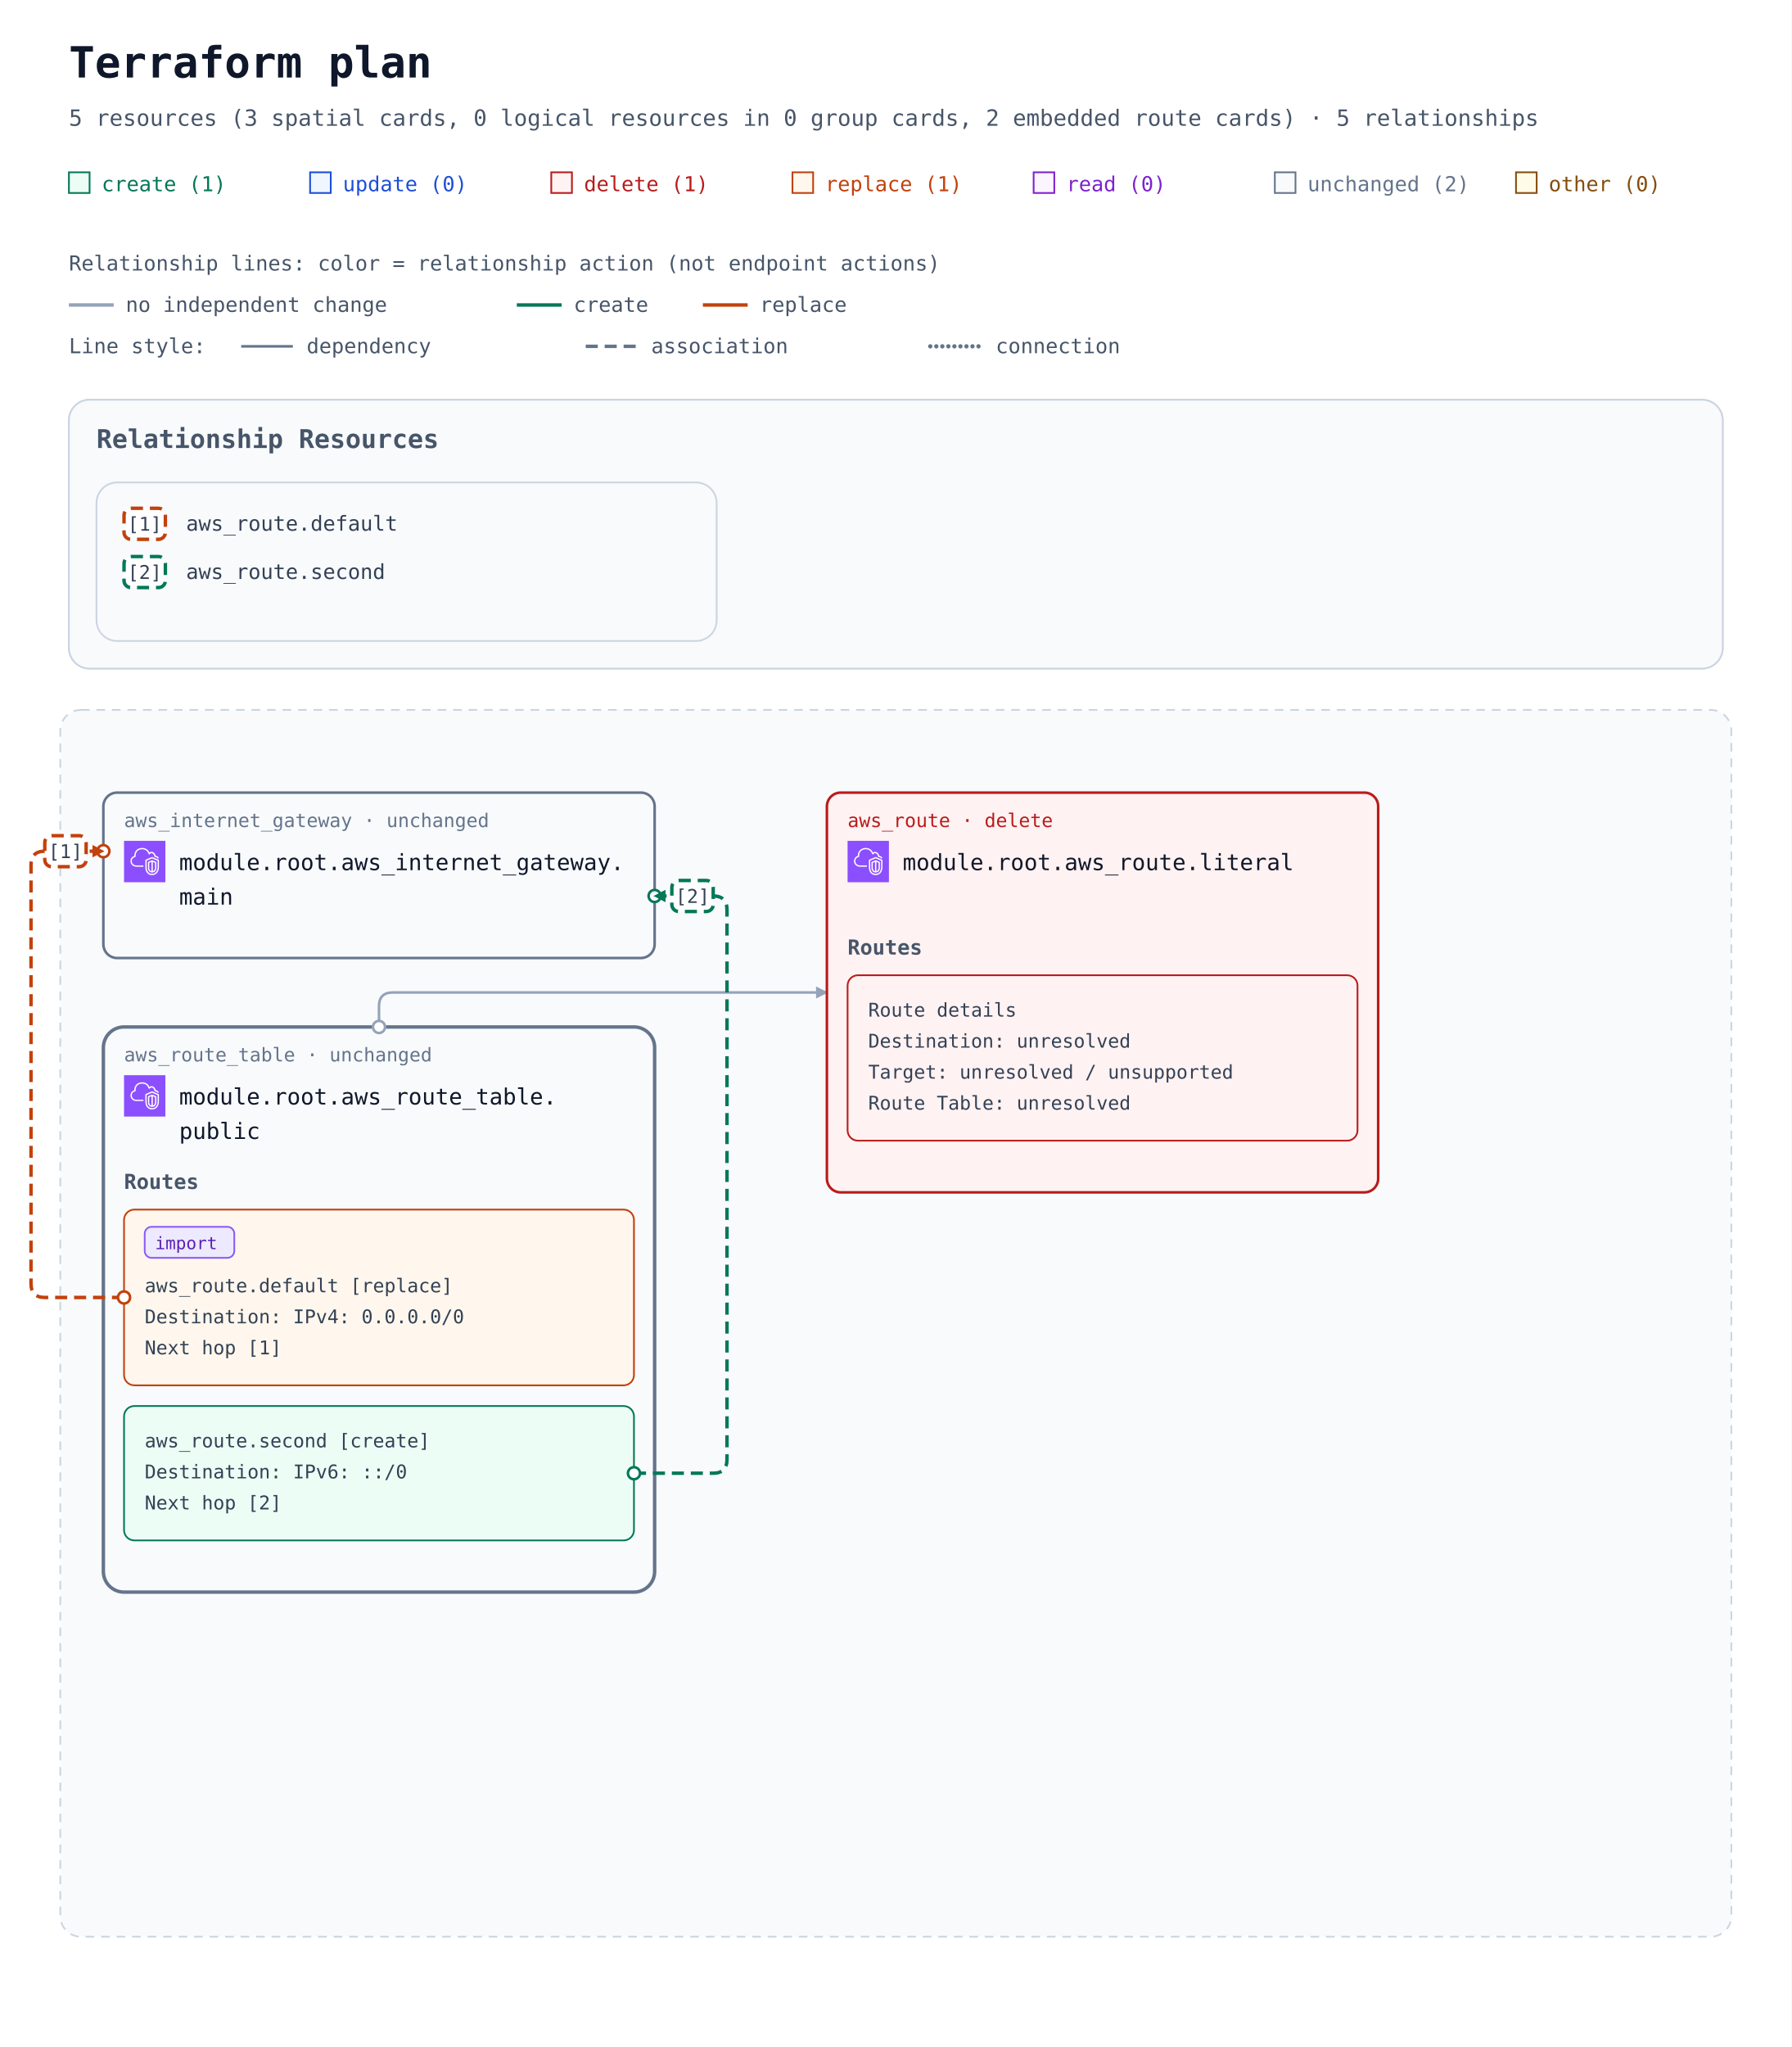
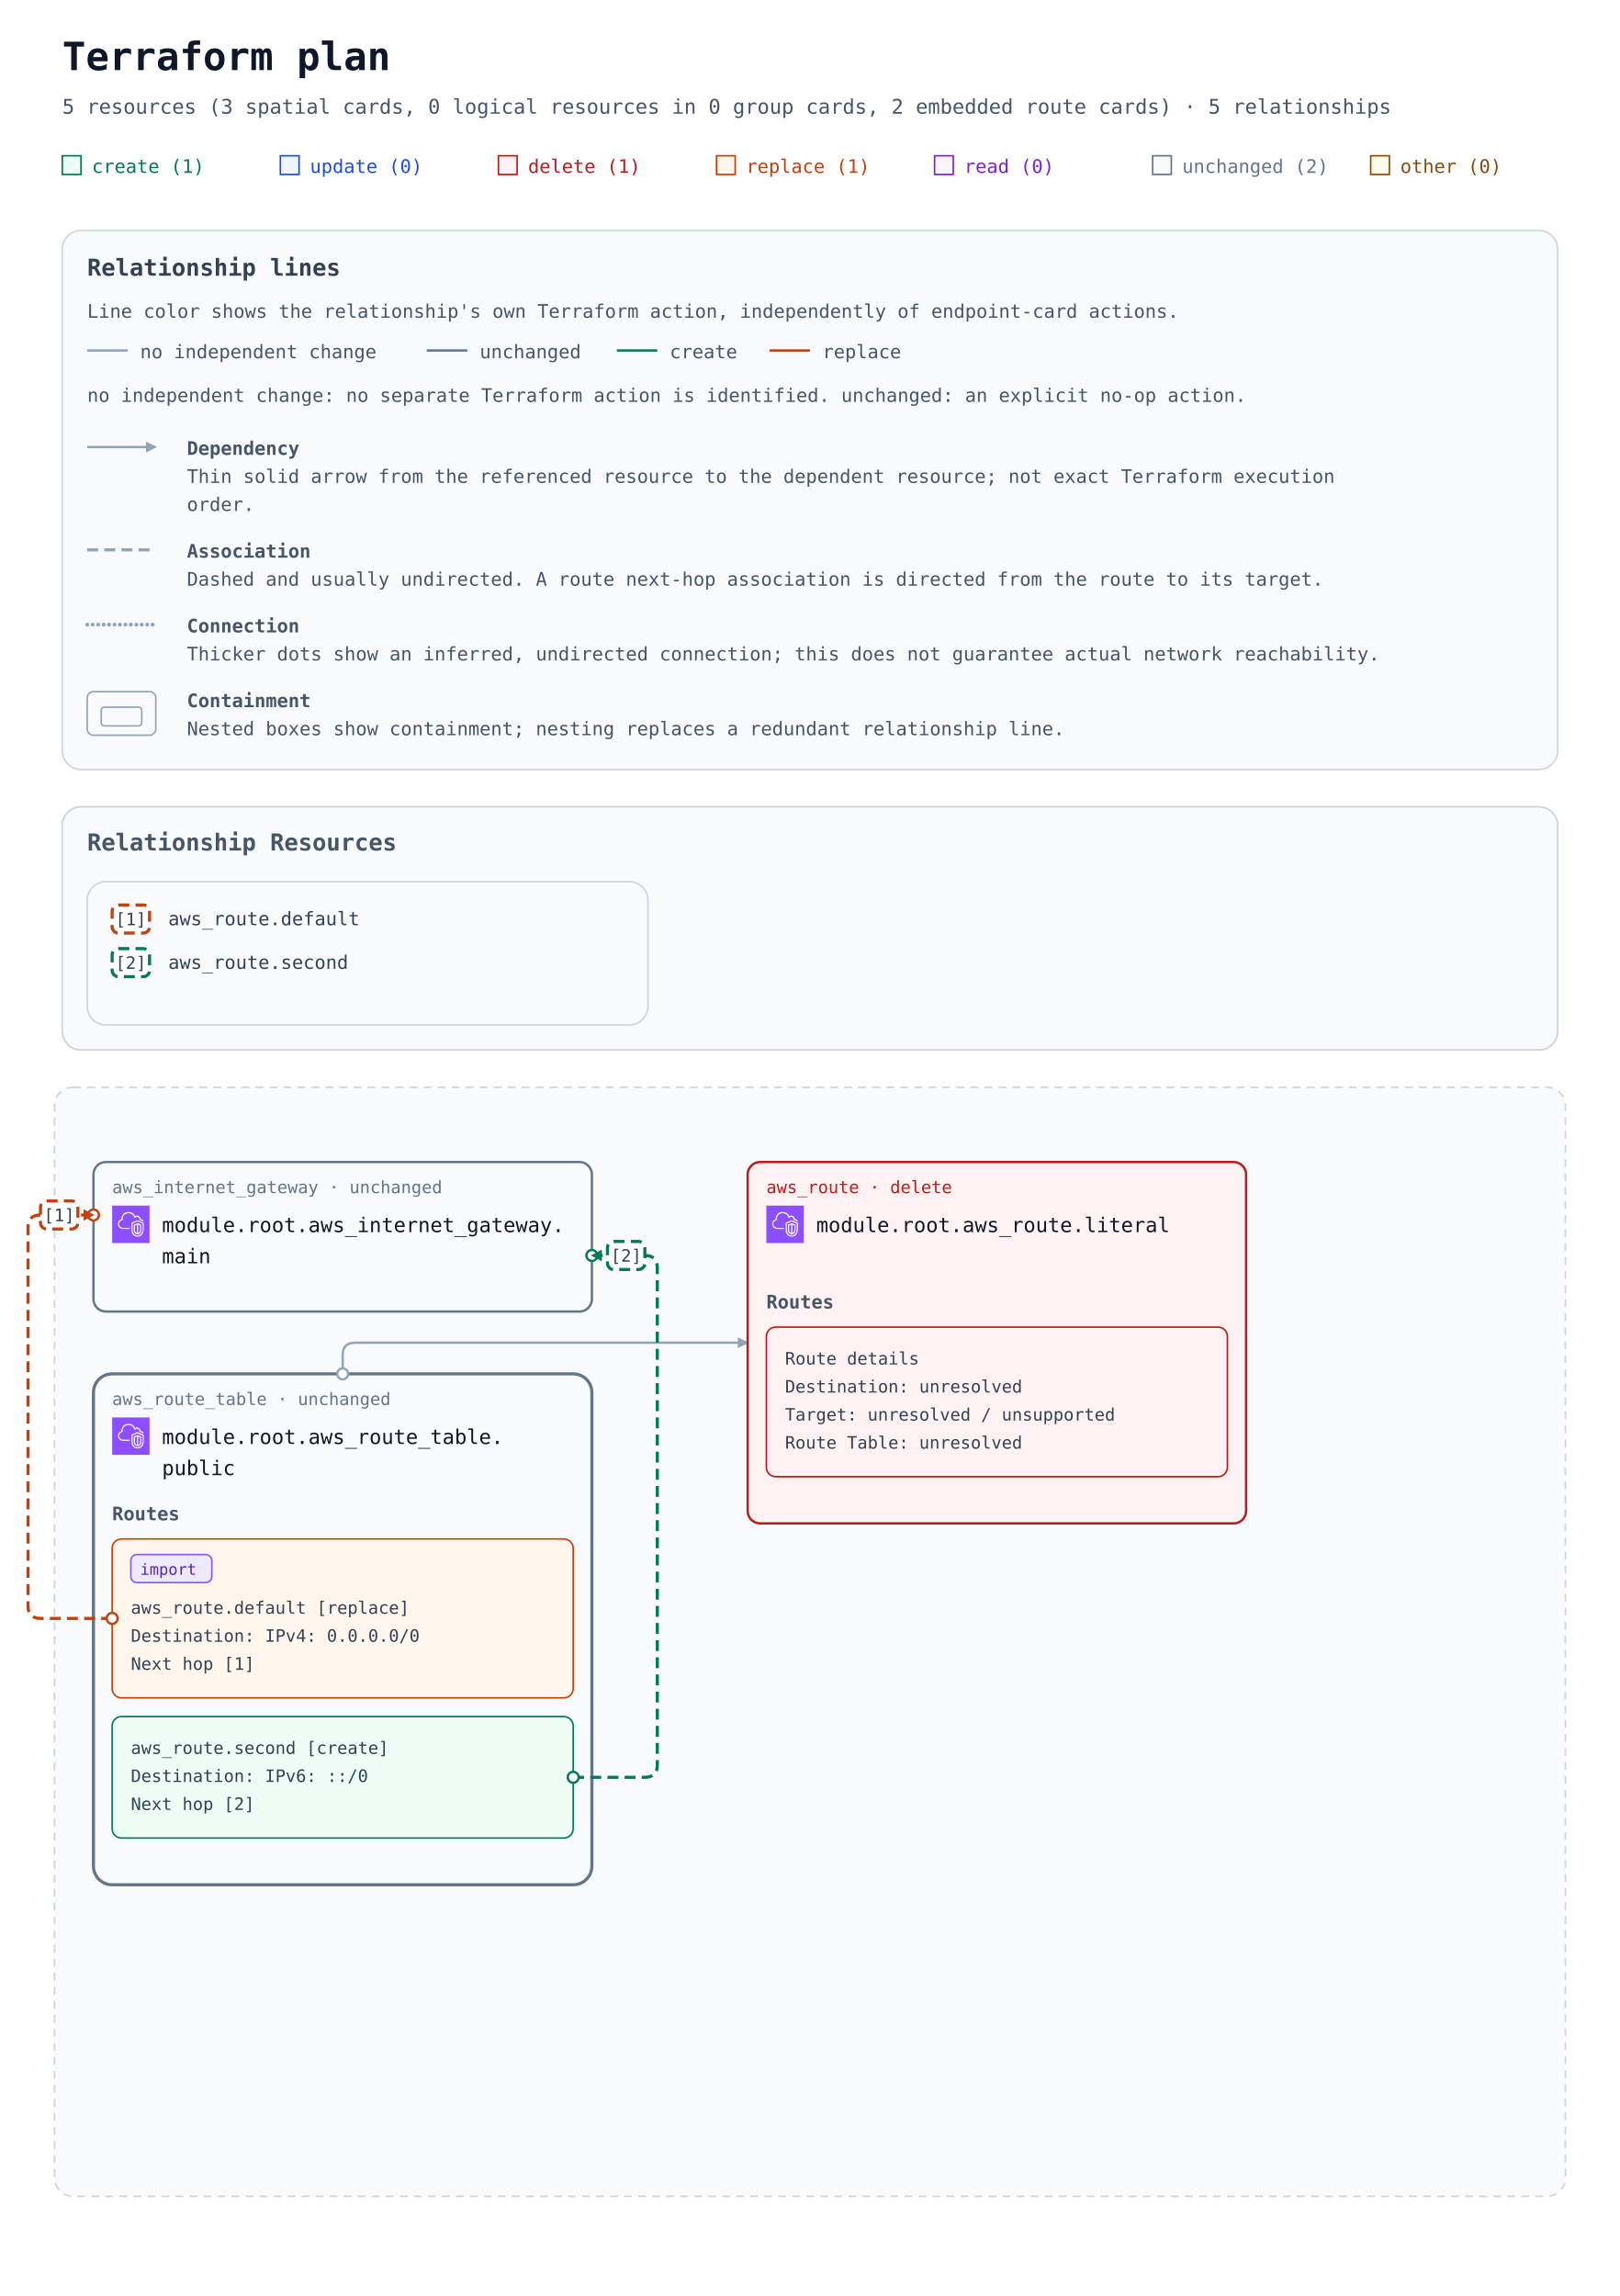
- <svg xmlns="http://www.w3.org/2000/svg" width="1040" height="1188" viewBox="0 0 1040 1188" role="img" aria-labelledby="title description">
+ <svg xmlns="http://www.w3.org/2000/svg" width="1040" height="1474" viewBox="0 0 1040 1474" role="img" aria-labelledby="title description">
  <defs>
    <marker id="arrow" viewBox="0 0 10 10" refX="9" refY="5" markerWidth="7" markerHeight="7" markerUnits="userSpaceOnUse" orient="auto-start-reverse">
      <path d="M 0 0 L 10 5 L 0 10 z" fill="#94a3b8" />
    </marker>
    <marker id="arrow-create" viewBox="0 0 10 10" refX="9" refY="5" markerWidth="7" markerHeight="7" markerUnits="userSpaceOnUse" orient="auto-start-reverse">
      <path d="M 0 0 L 10 5 L 0 10 z" fill="#047857" />
    </marker>
    <marker id="arrow-replace" viewBox="0 0 10 10" refX="9" refY="5" markerWidth="7" markerHeight="7" markerUnits="userSpaceOnUse" orient="auto-start-reverse">
      <path d="M 0 0 L 10 5 L 0 10 z" fill="#c2410c" />
    </marker>
    <symbol id="planorama-icon-aws-vpc" viewBox="0 0 64 64">
      <g>
        <g id="planorama-icon-aws-vpc-local-49636f6e2d4172636869746563747572652f34382f417263685f416d617a6f6e2d5669727475616c2d507269766174652d436c6f75645f3438" stroke="none" stroke-width="1" fill="none" fill-rule="evenodd">
          <g id="planorama-icon-aws-vpc-local-49636f6e2d4172636869746563747572652d42472f34382f4e6574776f726b696e672d436f6e74656e742d44656c6976657279" fill="#8C4FFF">
            <rect id="planorama-icon-aws-vpc-local-52656374616e676c65" x="0" y="0" width="64" height="64" />
          </g>
          <path d="M48,33.977 L44.499,32.508 L44.499,46.878 C47.906,46.147 47.998,42.181 48,41.995 L48,33.977 Z M42.499,46.923 L42.499,32.508 L39,33.977 L39,42.004 C39.008,42.466 39.183,46.339 42.499,46.923 L42.499,46.923 Z M43.112,30.082 C43.358,29.977 43.638,29.978 43.886,30.081 L49.387,32.39 C49.759,32.546 50,32.909 50,33.312 L50,42.004 C49.978,44.431 48.562,49.004 43.37,49.004 C38.393,49.004 37.026,44.432 37,42.015 L37,33.312 C37,32.909 37.241,32.546 37.613,32.39 L43.112,30.082 Z M52,30.792 L43.492,27.092 L35,30.668 L35,41.025 C34.999,41.09 34.963,46.009 37.807,48.894 C39.187,50.294 41.059,51.004 43.37,51.004 C51.808,51.004 51.996,41.425 52,41.018 L52,30.792 Z M54,30.136 L54,41.025 C53.973,45.173 51.716,53.004 43.37,53.004 C40.498,53.004 38.145,52.09 36.373,50.288 C32.941,46.797 32.996,41.243 33,41.008 L33,30.004 C33,29.602 33.241,29.238 33.612,29.082 L43.111,25.082 C43.363,24.976 43.647,24.978 43.897,25.087 L53.398,29.219 C53.764,29.378 54,29.738 54,30.136 L54,30.136 Z M19,38.004 L30,38.004 L30,40.004 L19,40.004 C14.216,40.004 10.271,36.483 10.02,31.988 C10.002,31.813 10,31.599 10,31.385 C10,26.086 13.654,24.038 15.919,23.278 C15.902,23.063 15.891,22.843 15.891,22.626 C15.891,18.039 18.658,13.701 22.621,12.079 C27.58,10.049 33.235,10.937 36.695,14.285 C37.718,15.282 38.604,16.596 39.343,18.206 C40.299,17.422 41.392,17.004 42.523,17.004 C45.234,17.004 48.281,19.296 48.9,23.062 C51.069,23.344 52.936,24.639 53.896,26.582 L52.104,27.469 C51.34,25.925 49.806,25.004 48,25.004 C47.471,25.004 47.033,24.591 47.002,24.063 C46.807,20.762 44.275,19.004 42.523,19.004 C41.55,19.004 40.582,19.574 39.797,20.608 C39.575,20.899 39.215,21.048 38.852,20.993 C38.49,20.938 38.187,20.691 38.062,20.348 C37.327,18.346 36.398,16.789 35.302,15.72 C32.406,12.917 27.615,12.196 23.379,13.93 C19.775,15.405 17.891,19.421 17.891,22.626 C17.891,23.026 17.947,23.503 17.993,23.886 C18.053,24.386 17.73,24.853 17.24,24.975 C15.283,25.459 12,26.937 12,31.385 C12,31.535 11.998,31.685 12.013,31.836 C12.209,35.312 15.276,38.004 19,38.004 L19,38.004 Z" id="planorama-icon-aws-vpc-local-416d617a6f6e2d5669727475616c2d507269766174652d436c6f75645f49636f6e5f34385f5371756964" fill="#FFFFFF" />
        </g>
      </g>
    </symbol>
  </defs>
  <rect width="100%" height="100%" fill="#ffffff" />
  <g font-family="ui-monospace, SFMono-Regular, Consolas, monospace">
    <text x="40" y="45" font-size="25" font-weight="700" fill="#0f172a">Terraform plan</text>
    <text x="40" y="73" font-size="13" fill="#475569">5 resources (3 spatial cards, 0 logical resources in 0 group cards, 2 embedded route cards) · 5 relationships</text>
    <rect x="40" y="100" width="12" height="12" fill="#ecfdf5" stroke="#047857" />
    <text x="59" y="111" font-size="12" fill="#047857">create (1)</text>
    <rect x="180" y="100" width="12" height="12" fill="#eff6ff" stroke="#1d4ed8" />
    <text x="199" y="111" font-size="12" fill="#1d4ed8">update (0)</text>
    <rect x="320" y="100" width="12" height="12" fill="#fef2f2" stroke="#b91c1c" />
    <text x="339" y="111" font-size="12" fill="#b91c1c">delete (1)</text>
    <rect x="460" y="100" width="12" height="12" fill="#fff7ed" stroke="#c2410c" />
    <text x="479" y="111" font-size="12" fill="#c2410c">replace (1)</text>
    <rect x="600" y="100" width="12" height="12" fill="#faf5ff" stroke="#7e22ce" />
    <text x="619" y="111" font-size="12" fill="#7e22ce">read (0)</text>
    <rect x="740" y="100" width="12" height="12" fill="#f8fafc" stroke="#64748b" />
    <text x="759" y="111" font-size="12" fill="#64748b">unchanged (2)</text>
    <rect x="880" y="100" width="12" height="12" fill="#fefce8" stroke="#854d0e" />
    <text x="899" y="111" font-size="12" fill="#854d0e">other (0)</text>
-     <g id="relationship-legend" font-size="12" fill="#475569">
-       <text x="40" y="157">Relationship lines: color = relationship action (not endpoint actions)</text>
-       <path d="M 40 177 H 66" stroke="#94a3b8" stroke-width="2" />
-       <text x="73" y="181">no independent change</text>
-       <path d="M 300 177 H 326" stroke="#047857" stroke-width="2" />
-       <text x="333" y="181">create</text>
-       <path d="M 408 177 H 434" stroke="#c2410c" stroke-width="2" />
-       <text x="441" y="181">replace</text>
-       <text x="40" y="205">Line style:</text>
-       <path d="M 140 201 H 170" stroke="#64748b" stroke-width="1.5" />
-       <text x="178" y="205">dependency</text>
-       <path d="M 340 201 H 370" stroke="#64748b" stroke-width="2" stroke-dasharray="7 4" />
-       <text x="378" y="205">association</text>
-       <path d="M 540 201 H 570" stroke="#64748b" stroke-width="2.5" stroke-dasharray="0 3.5" stroke-linecap="round" />
-       <text x="578" y="205">connection</text>
+     <g id="relationship-legend" font-size="12" fill="#475569" transform="translate(40 148)">
+       <rect width="960" height="346" rx="12" fill="#f8fafc" stroke="#cbd5e1" />
+       <text x="16" y="29" font-size="15" font-weight="700" fill="#334155">Relationship lines</text>
+       <text x="16" y="56">Line color shows the relationship's own Terraform action, independently of endpoint-card actions.</text>
+       <path data-legend-action="none" d="M 16 77 H 42" fill="none" stroke="#94a3b8" stroke-width="1.5" />
+       <text x="50" y="82">no independent change</text>
+       <path data-legend-action="unchanged" d="M 234 77 H 260" fill="none" stroke="#64748b" stroke-width="1.5" />
+       <text x="268" y="82">unchanged</text>
+       <path data-legend-action="create" d="M 356 77 H 382" fill="none" stroke="#047857" stroke-width="1.5" />
+       <text x="390" y="82">create</text>
+       <path data-legend-action="replace" d="M 454 77 H 480" fill="none" stroke="#c2410c" stroke-width="1.5" />
+       <text x="488" y="82">replace</text>
+       <text x="16" y="110">no independent change: no separate Terraform action is identified. unchanged: an explicit no-op action.</text>
+       <path data-legend-kind="dependency" data-directionality="directed" d="M 16 139 H 60" fill="none" stroke="#94a3b8" stroke-width="1.5" marker-end="url(#arrow)" />
+       <text x="80" y="144" font-weight="700">Dependency</text>
+       <text x="80" y="162">Thin solid arrow from the referenced resource to the dependent resource; not exact Terraform execution</text>
+       <text x="80" y="180">order.</text>
+       <path data-legend-kind="association" data-directionality="undirected" d="M 16 205 H 60" fill="none" stroke="#94a3b8" stroke-width="2" stroke-dasharray="7 4" />
+       <text x="80" y="210" font-weight="700">Association</text>
+       <text x="80" y="228">Dashed and usually undirected. A route next-hop association is directed from the route to its target.</text>
+       <path data-legend-kind="connection" data-directionality="undirected" d="M 16 253 H 60" fill="none" stroke="#94a3b8" stroke-width="2.5" stroke-dasharray="0 3.5" stroke-linecap="round" />
+       <text x="80" y="258" font-weight="700">Connection</text>
+       <text x="80" y="276">Thicker dots show an inferred, undirected connection; this does not guarantee actual network reachability.</text>
+       <g data-legend-kind="containment" fill="none" stroke="#94a3b8">
+         <rect x="16" y="296" width="44" height="28" rx="4" />
+         <rect x="25" y="306" width="26" height="12" rx="2" />
+       </g>
+       <text x="80" y="306" font-weight="700">Containment</text>
+       <text x="80" y="324">Nested boxes show containment; nesting replaces a redundant relationship line.</text>
    </g>
-     <g transform="translate(0 72)">
+     <g transform="translate(0 358)">
      <g data-annotation-area="true">
        <g data-annotation-card="true" transform="translate(40 160)">
          <rect width="960" height="156" rx="12" fill="#f8fafc" stroke="#cbd5e1" />
          <g data-annotation-section="Relationship Resources">
            <rect width="960" height="156" rx="12" fill="#f8fafc" stroke="#cbd5e1" />
            <text x="16" y="28" font-size="15" font-weight="700" fill="#475569">Relationship Resources</text>
            <g data-annotation-card="true" transform="translate(16 48)">
              <rect width="360" height="92" rx="12" fill="#f8fafc" stroke="#cbd5e1" />
              <g data-relationship-index="true">
                <g data-relationship-entry="1">
                  <rect x="16" y="15" width="24" height="18" rx="4" fill="#ffffff" stroke="#c2410c" stroke-width="2" stroke-dasharray="7 4" />
                  <text x="28" y="28" text-anchor="middle" font-size="11" fill="#334155">[1]</text>
                  <text data-source-address="aws_route.default" font-size="12" fill="#334155">
                    <tspan x="52" y="28" xml:space="preserve">aws_route.default</tspan>
                  </text>
                </g>
                <g data-relationship-entry="2">
                  <rect x="16" y="43" width="24" height="18" rx="4" fill="#ffffff" stroke="#047857" stroke-width="2" stroke-dasharray="7 4" />
                  <text x="28" y="56" text-anchor="middle" font-size="11" fill="#334155">[2]</text>
                  <text data-source-address="aws_route.second" font-size="12" fill="#334155">
                    <tspan x="52" y="56" xml:space="preserve">aws_route.second</tspan>
                  </text>
                </g>
              </g>
            </g>
          </g>
        </g>
      </g>
      <g data-architecture="true" transform="translate(0 180)">
        <rect x="35" y="160" width="970" height="712" rx="12" fill="#f8fafc" stroke="#cbd5e1" stroke-dasharray="5 4" />
        <text x="52" y="185" font-size="13" font-weight="700" fill="#475569" />
        <g data-route-table="resource-6177735f726f7574655f7461626c652e7075626c6963-current">
          <rect x="60" y="344" width="320" height="328" rx="12" fill="#f8fafc" stroke="#64748b" stroke-width="2" data-mode="managed" />
        </g>
        <g data-edge-kind="dependency" data-source="resource-6177735f726f7574655f7461626c652e7075626c6963-current" data-target="resource-6177735f726f7574652e64656661756c74-current" />
        <path d="M 220 344 L 220 332 Q 220 324 228 324 L 480 324 " data-edge-kind="dependency" data-directionality="directed" data-source="resource-6177735f726f7574655f7461626c652e7075626c6963-current" data-target="resource-6177735f726f7574652e6c69746572616c-current" fill="none" stroke="#94a3b8" stroke-width="1.5" stroke-linejoin="round" marker-end="url(#arrow)" />
        <g data-edge-kind="dependency" data-source="resource-6177735f726f7574655f7461626c652e7075626c6963-current" data-target="resource-6177735f726f7574652e7365636f6e64-current" />
        <path d="M 72 501 L 26 501 Q 18 501 18 493 L 18 250 Q 18 242 26 242 L 60 242 " data-edge-kind="association" data-action-reason="replace_because_cannot_update" data-replace-paths="[[&quot;gateway_id&quot;]]" data-import="true" data-import-id-present="false" data-import-identity-present="false" data-import-unknown="false" data-directionality="directed" data-source="resource-6177735f726f7574652e64656661756c74-current" data-target="resource-6177735f696e7465726e65745f676174657761792e6d61696e-current" fill="none" stroke="#c2410c" stroke-width="2" stroke-dasharray="7 4" stroke-linejoin="round" marker-end="url(#arrow-replace)" />
        <path d="M 368 603 L 414 603 Q 422 603 422 595 L 422 276 Q 422 268 414 268 L 380 268 " data-edge-kind="association" data-directionality="directed" data-source="resource-6177735f726f7574652e7365636f6e64-current" data-target="resource-6177735f696e7465726e65745f676174657761792e6d61696e-current" fill="none" stroke="#047857" stroke-width="2" stroke-dasharray="7 4" stroke-linejoin="round" marker-end="url(#arrow-create)" />
        <g id="resource-6177735f696e7465726e65745f676174657761792e6d61696e-current" data-architecture-id="terraform:6177735f696e7465726e65745f676174657761792e6d61696e-current" data-qualified-address="module.root.aws_internet_gateway.main" data-terraform-address="aws_internet_gateway.main">
          <rect x="60" y="208" width="320" height="96" rx="8" fill="#f8fafc" stroke="#64748b" stroke-width="1.5" data-mode="managed" />
          <text x="72" y="228" font-size="11" fill="#64748b">aws_internet_gateway · unchanged</text>
          <use href="#planorama-icon-aws-vpc" x="72" y="236" width="24" height="24" aria-hidden="true" />
          <text x="104" y="253" font-size="13" fill="#0f172a" xml:space="preserve">module.root.aws_internet_gateway.</text>
          <text x="104" y="273" font-size="13" fill="#0f172a" xml:space="preserve">main</text>
          <text x="72" y="292" font-size="10" fill="#64748b" />
        </g>
        <g id="resource-6177735f726f7574652e6c69746572616c-current" data-architecture-id="terraform:6177735f726f7574652e6c69746572616c-current" data-qualified-address="module.root.aws_route.literal" data-terraform-address="aws_route.literal">
          <rect x="480" y="208" width="320" height="232" rx="8" fill="#fef2f2" stroke="#b91c1c" stroke-width="1.5" data-mode="managed" />
          <text x="492" y="228" font-size="11" fill="#b91c1c">aws_route · delete</text>
          <use href="#planorama-icon-aws-vpc" x="492" y="236" width="24" height="24" aria-hidden="true" />
          <text x="524" y="253" font-size="13" fill="#0f172a" xml:space="preserve">module.root.aws_route.literal</text>
          <g data-routes="true">
            <text x="492" y="302" font-size="12" font-weight="700" fill="#475569">Routes</text>
            <g data-route-entry="resource-details">
              <rect x="492" y="314" width="296" height="96" rx="6" fill="#fef2f2" stroke="#b91c1c" stroke-width="1" />
              <text x="504" y="338" font-size="11" fill="#334155" xml:space="preserve">Route details</text>
              <text x="504" y="356" font-size="11" fill="#334155" xml:space="preserve">Destination: unresolved</text>
              <text x="504" y="374" font-size="11" fill="#334155" xml:space="preserve">Target: unresolved / unsupported</text>
              <text x="504" y="392" font-size="11" fill="#334155" xml:space="preserve">Route Table: unresolved</text>
            </g>
          </g>
          <text x="492" y="428" font-size="10" fill="#64748b" />
        </g>
        <g id="resource-6177735f726f7574655f7461626c652e7075626c6963-current" data-architecture-id="terraform:6177735f726f7574655f7461626c652e7075626c6963-current" data-qualified-address="module.root.aws_route_table.public" data-terraform-address="aws_route_table.public">
          <text x="72" y="364" font-size="11" fill="#64748b">aws_route_table · unchanged</text>
          <use href="#planorama-icon-aws-vpc" x="72" y="372" width="24" height="24" aria-hidden="true" />
          <text x="104" y="389" font-size="13" fill="#0f172a" xml:space="preserve">module.root.aws_route_table.</text>
          <text x="104" y="409" font-size="13" fill="#0f172a" xml:space="preserve">public</text>
          <g data-routes="true">
            <text x="72" y="438" font-size="12" font-weight="700" fill="#475569">Routes</text>
            <g id="resource-6177735f726f7574652e64656661756c74-current" data-architecture-id="terraform:6177735f726f7574652e64656661756c74-current" data-terraform-address="aws_route.default" data-qualified-address="module.root.aws_route.default" data-embedded-route="true" data-action-reason="replace_because_cannot_update" data-replace-paths="[[&quot;gateway_id&quot;]]" data-import="true" data-import-id-present="false" data-import-identity-present="false" data-import-unknown="false">
              <rect x="72" y="450" width="296" height="102" rx="6" fill="#fff7ed" stroke="#c2410c" stroke-width="1" />
              <g data-import-badge="true">
                <rect x="84" y="460" width="52" height="18" rx="4" fill="#ede9fe" stroke="#8b5cf6" />
                <text x="90" y="473" font-size="10" fill="#5b21b6">import</text>
              </g>
              <text x="84" y="498" font-size="11" fill="#334155" xml:space="preserve">aws_route.default [replace]</text>
              <text x="84" y="516" font-size="11" fill="#334155" xml:space="preserve">Destination: IPv4: 0.0.0.0/0</text>
              <text x="84" y="534" font-size="11" fill="#334155" xml:space="preserve">Next hop [1]</text>
            </g>
            <g id="resource-6177735f726f7574652e7365636f6e64-current" data-architecture-id="terraform:6177735f726f7574652e7365636f6e64-current" data-terraform-address="aws_route.second" data-qualified-address="module.root.aws_route.second" data-embedded-route="true">
              <rect x="72" y="564" width="296" height="78" rx="6" fill="#ecfdf5" stroke="#047857" stroke-width="1" />
              <text x="84" y="588" font-size="11" fill="#334155" xml:space="preserve">aws_route.second [create]</text>
              <text x="84" y="606" font-size="11" fill="#334155" xml:space="preserve">Destination: IPv6: ::/0</text>
              <text x="84" y="624" font-size="11" fill="#334155" xml:space="preserve">Next hop [2]</text>
            </g>
          </g>
          <text x="72" y="660" font-size="10" fill="#64748b" />
        </g>
        <g data-endpoints="true" data-source="resource-6177735f726f7574655f7461626c652e7075626c6963-current" data-target="resource-6177735f726f7574652e6c69746572616c-current" aria-hidden="true">
          <circle data-endpoint="source" cx="220" cy="344" r="3.5" fill="#ffffff" stroke="#94a3b8" stroke-width="1.5" />
        </g>
        <g data-endpoints="true" data-source="resource-6177735f726f7574652e64656661756c74-current" data-target="resource-6177735f696e7465726e65745f676174657761792e6d61696e-current" aria-hidden="true">
          <circle data-endpoint="source" cx="72" cy="501" r="3.5" fill="#ffffff" stroke="#c2410c" stroke-width="1.5" />
          <circle data-endpoint="target" cx="60" cy="242" r="3.5" fill="#ffffff" stroke="#c2410c" stroke-width="1.5" />
          <path data-endpoint-arrow="true" d="M 53.7 238.5 L 60.7 242 L 53.7 245.5 Z" fill="#c2410c" />
        </g>
        <g data-endpoints="true" data-source="resource-6177735f726f7574652e7365636f6e64-current" data-target="resource-6177735f696e7465726e65745f676174657761792e6d61696e-current" aria-hidden="true">
          <circle data-endpoint="source" cx="368" cy="603" r="3.5" fill="#ffffff" stroke="#047857" stroke-width="1.5" />
          <circle data-endpoint="target" cx="380" cy="268" r="3.5" fill="#ffffff" stroke="#047857" stroke-width="1.5" />
          <path data-endpoint-arrow="true" d="M 386.3 271.5 L 379.3 268 L 386.3 264.5 Z" fill="#047857" />
        </g>
        <g data-relationship-marker="1">
          <rect x="26" y="233" width="24" height="18" rx="4" fill="#ffffff" stroke="#c2410c" stroke-width="2" stroke-dasharray="7 4" />
          <text x="38" y="246" text-anchor="middle" font-size="11" fill="#334155">[1]</text>
        </g>
        <g data-relationship-marker="2">
          <rect x="390" y="259" width="24" height="18" rx="4" fill="#ffffff" stroke="#047857" stroke-width="2" stroke-dasharray="7 4" />
          <text x="402" y="272" text-anchor="middle" font-size="11" fill="#334155">[2]</text>
        </g>
      </g>
    </g>
  </g>
</svg>
